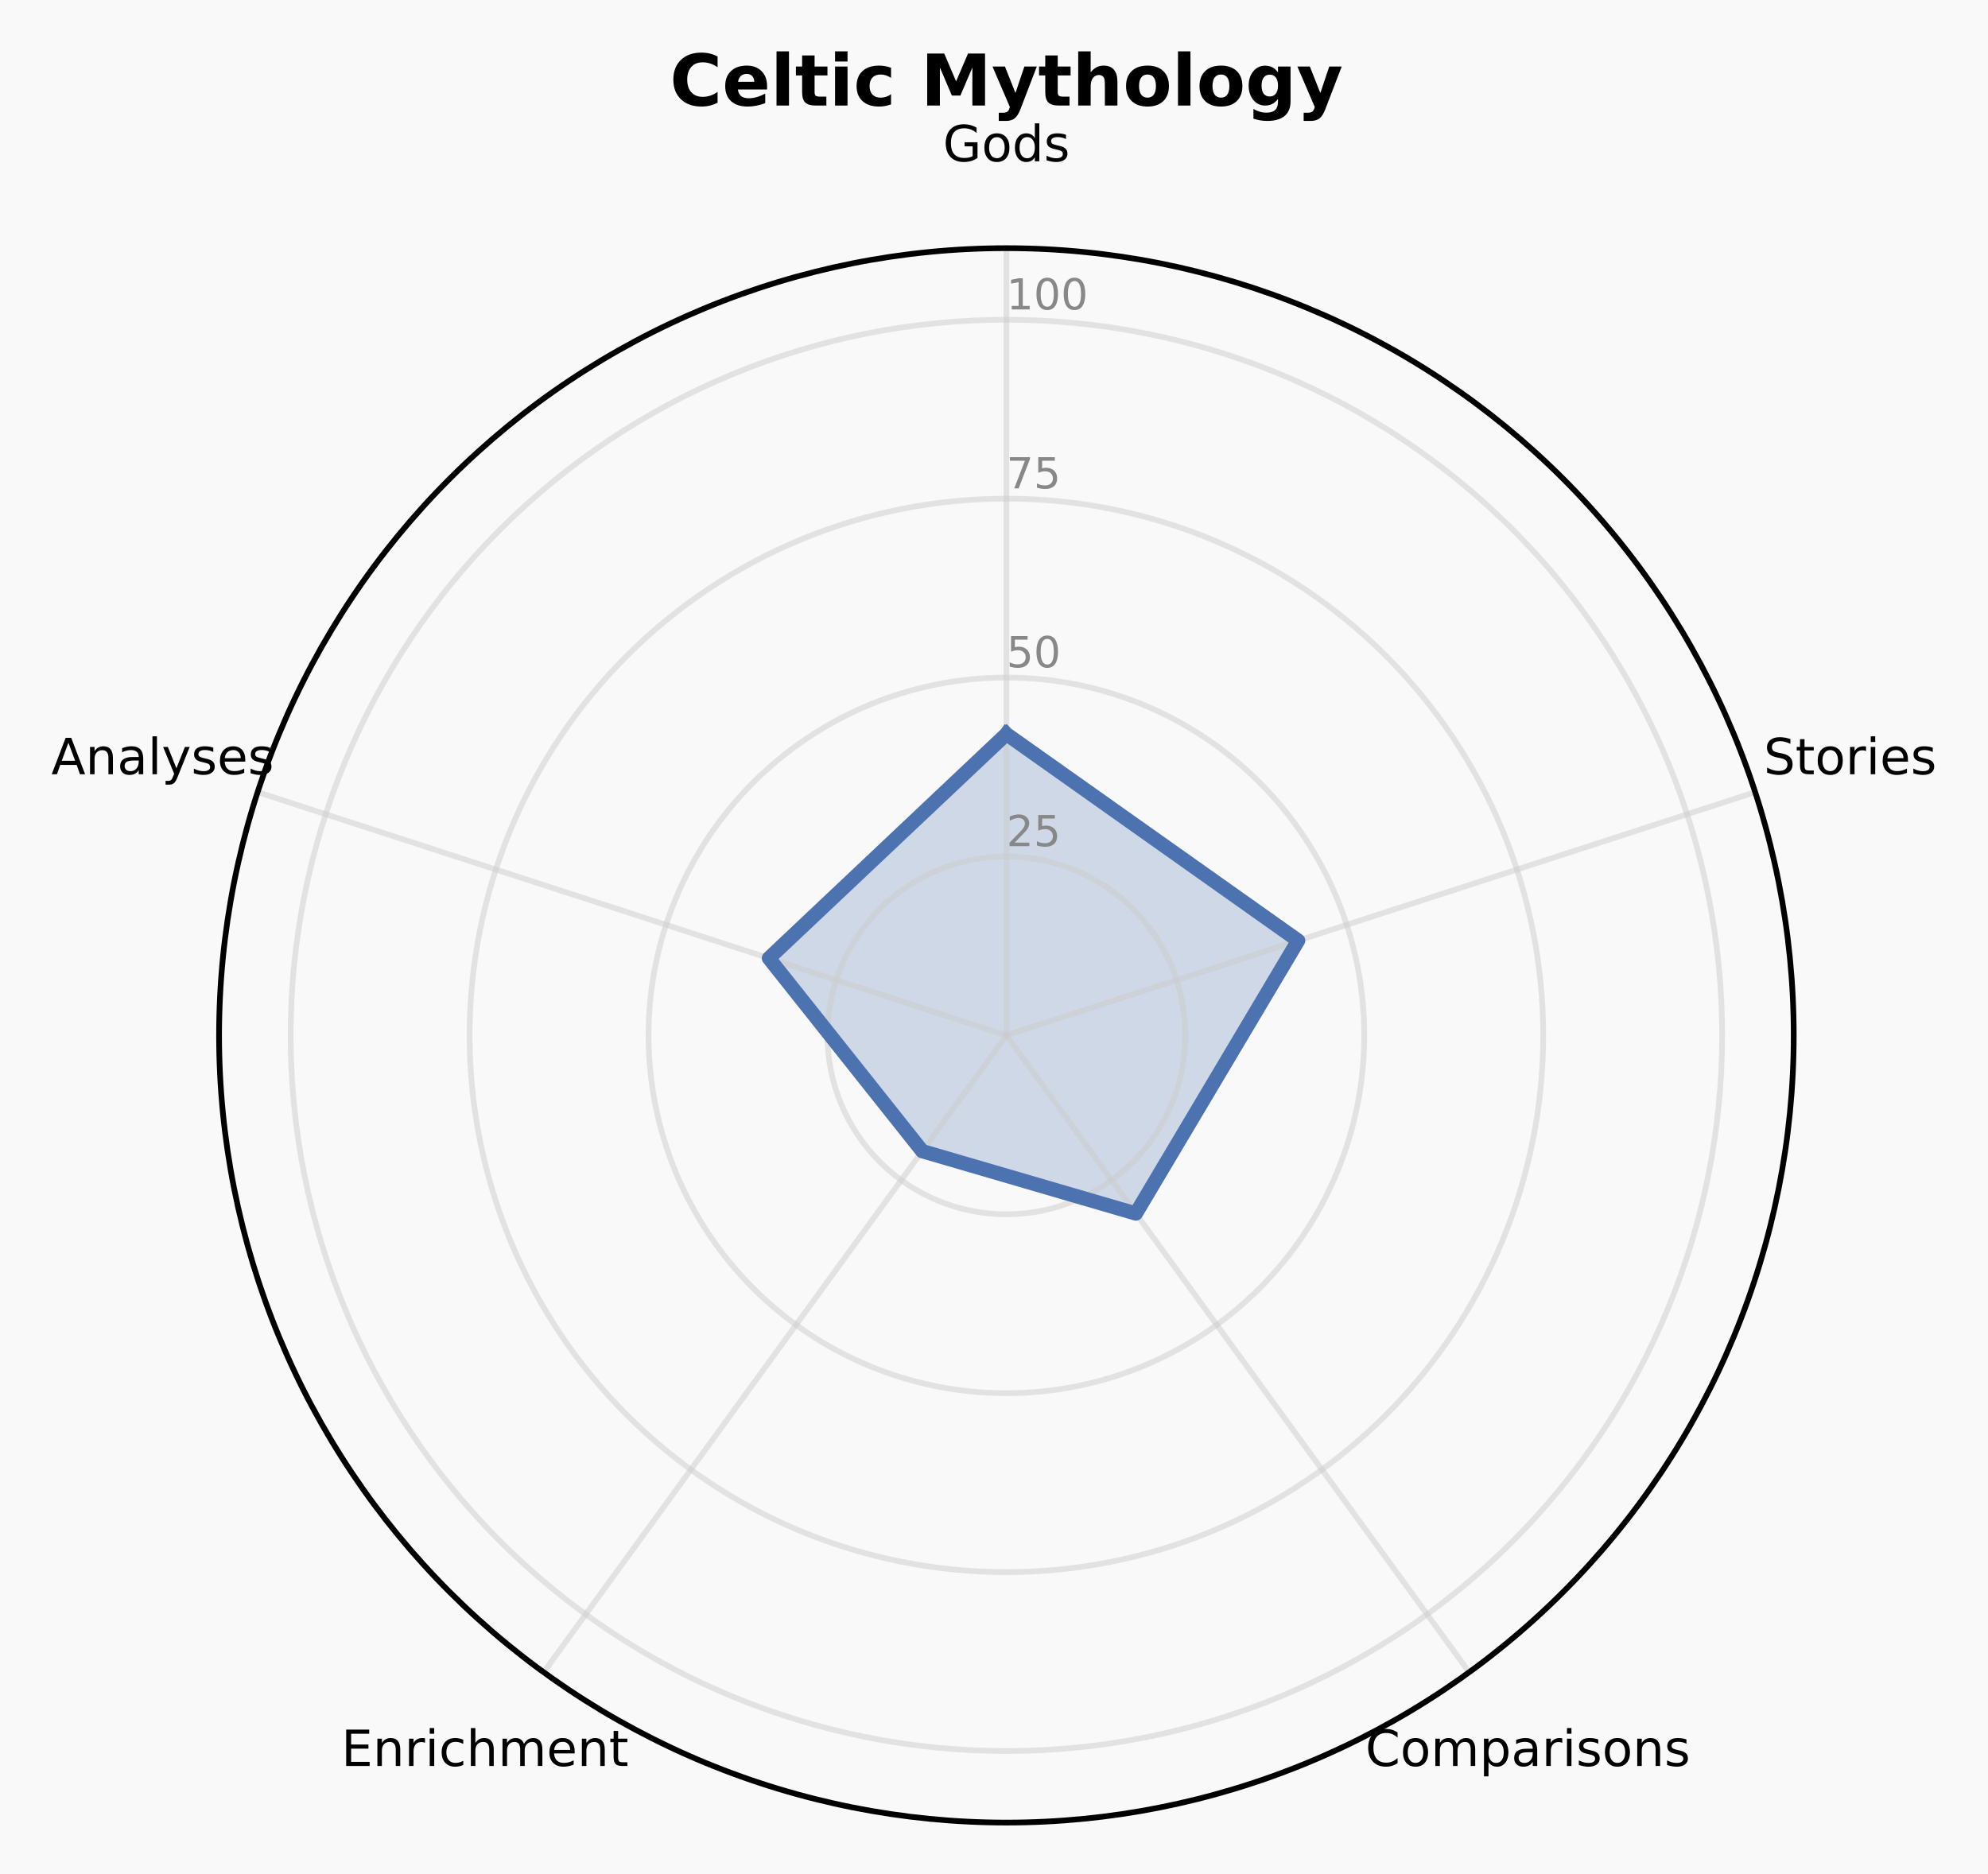
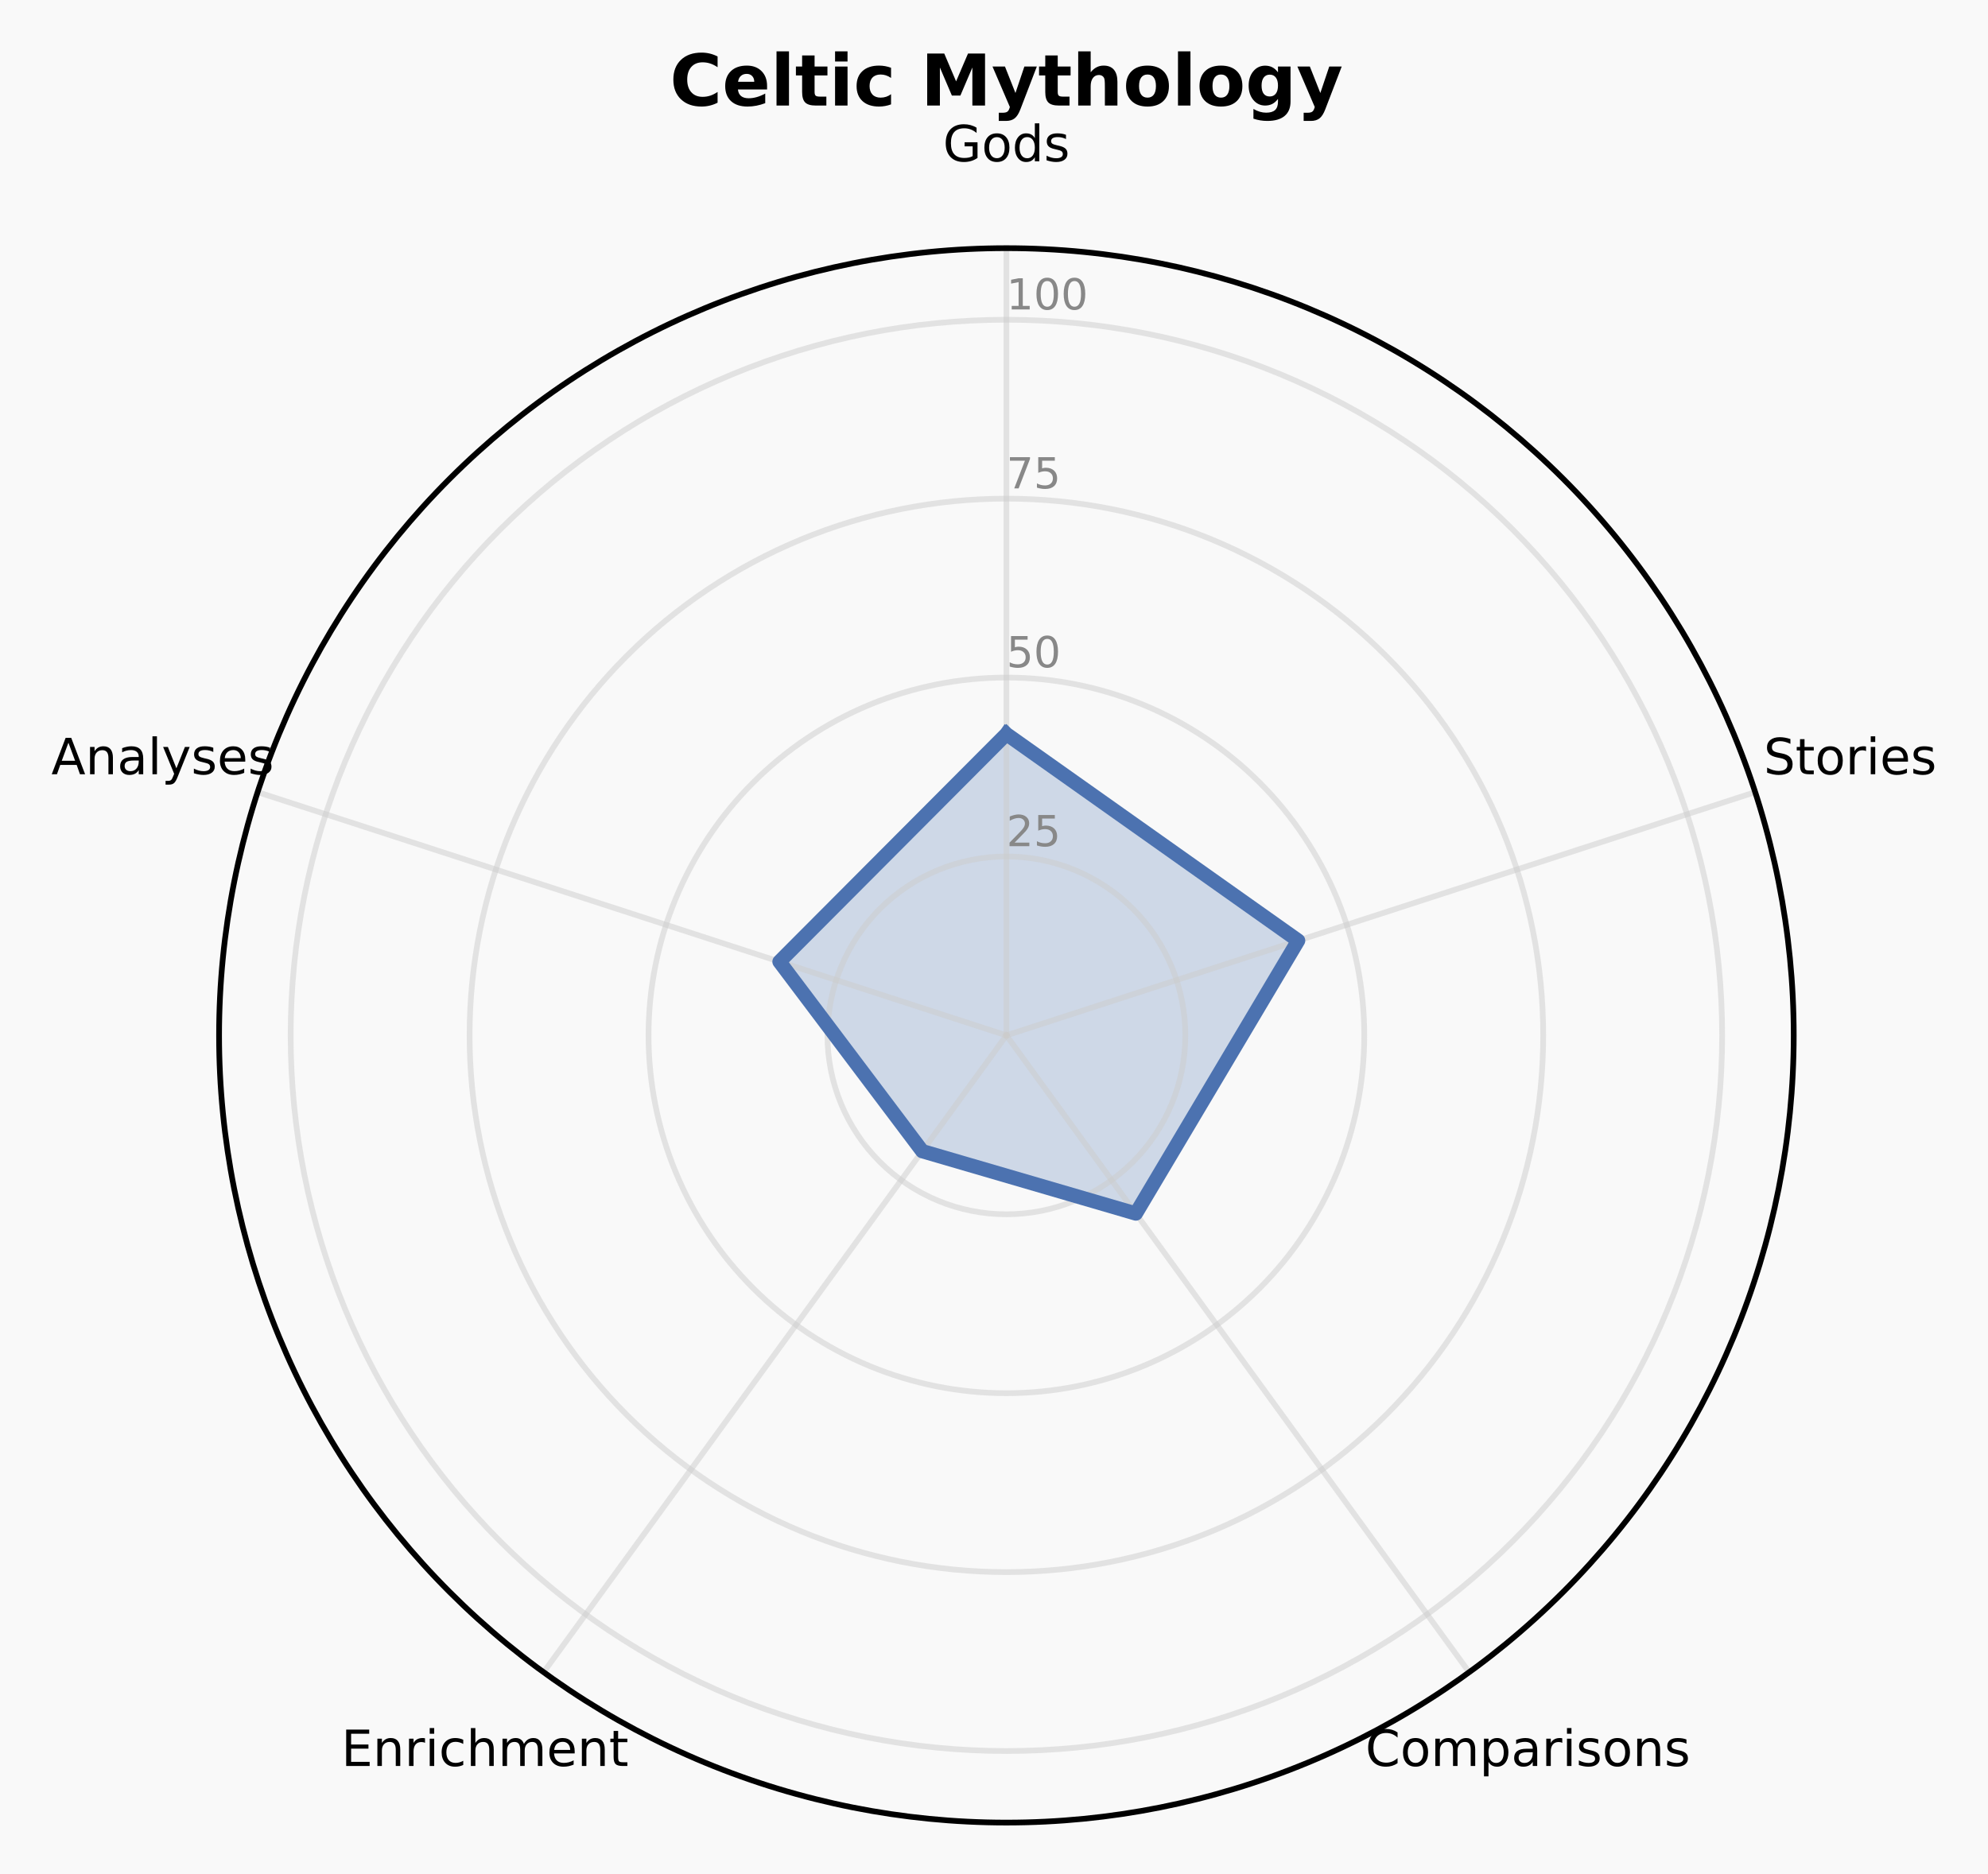
<svg xmlns="http://www.w3.org/2000/svg" xmlns:xlink="http://www.w3.org/1999/xlink" width="278.709pt" height="262.758pt" viewBox="0 0 278.709 262.758" version="1.1">
  <defs>
    <style type="text/css">*{stroke-linejoin: round; stroke-linecap: butt}</style>
  </defs>
  <g id="figure_1">
    <g id="patch_1">
      <path d="M 0 262.758  L 278.709 262.758  L 278.709 0  L 0 0  z " style="fill: #f9f9f9" />
    </g>
    <g id="axes_1">
      <g id="patch_2">
        <path d="M 251.473 145.178  C 251.473 130.683 248.618 116.329 243.071 102.938  C 237.524 89.546 229.393 77.377 219.143 67.128  C 208.894 56.878 196.725 48.748 183.334 43.201  C 169.942 37.654 155.588 34.798 141.093 34.798  C 126.598 34.798 112.244 37.654 98.853 43.201  C 85.461 48.748 73.293 56.878 63.043 67.128  C 52.794 77.377 44.663 89.546 39.116 102.938  C 33.569 116.329 30.714 130.683 30.714 145.178  C 30.714 159.673 33.569 174.027 39.116 187.418  C 44.663 200.81 52.794 212.979 63.043 223.228  C 73.293 233.478 85.461 241.609 98.853 247.155  C 112.244 252.702 126.598 255.558 141.093 255.558  C 155.588 255.558 169.942 252.702 183.334 247.155  C 196.725 241.609 208.894 233.478 219.143 223.228  C 229.393 212.979 237.524 200.81 243.071 187.418  C 248.618 174.027 251.473 159.673 251.473 145.178  M 141.093 145.178  C 141.093 145.178 141.093 145.178 141.093 145.178  C 141.093 145.178 141.093 145.178 141.093 145.178  C 141.093 145.178 141.093 145.178 141.093 145.178  C 141.093 145.178 141.093 145.178 141.093 145.178  C 141.093 145.178 141.093 145.178 141.093 145.178  C 141.093 145.178 141.093 145.178 141.093 145.178  C 141.093 145.178 141.093 145.178 141.093 145.178  C 141.093 145.178 141.093 145.178 141.093 145.178  C 141.093 145.178 141.093 145.178 141.093 145.178  C 141.093 145.178 141.093 145.178 141.093 145.178  C 141.093 145.178 141.093 145.178 141.093 145.178  C 141.093 145.178 141.093 145.178 141.093 145.178  C 141.093 145.178 141.093 145.178 141.093 145.178  C 141.093 145.178 141.093 145.178 141.093 145.178  C 141.093 145.178 141.093 145.178 141.093 145.178  C 141.093 145.178 141.093 145.178 141.093 145.178  z " style="fill: #f9f9f9" />
      </g>
      <g id="patch_3">
-         <path d="M 141.093 102.927  L 181.993 131.889  L 159.241 170.157  L 129.297 161.414  L 107.802 134.361  z " clip-path="url(#pba1ca760f0)" style="fill: #4c72b0; opacity: 0.25; stroke: #4c72b0; stroke-linejoin: miter" />
+         <path d="M 141.093 102.927  L 181.993 131.889  L 159.241 170.157  L 129.297 161.414  L 109.282 134.842  z " clip-path="url(#p4d420fbb8b)" style="fill: #4c72b0; opacity: 0.25; stroke: #4c72b0; stroke-linejoin: miter" />
      </g>
      <g id="matplotlib.axis_1">
        <g id="xtick_1">
          <g id="line2d_1">
-             <path d="M 141.093 145.178  L 141.093 34.798  " clip-path="url(#pba1ca760f0)" style="fill: none; stroke: #cccccc; stroke-opacity: 0.5; stroke-width: 0.8; stroke-linecap: square" />
+             <path d="M 141.093 145.178  L 141.093 34.798  " clip-path="url(#p4d420fbb8b)" style="fill: none; stroke: #cccccc; stroke-opacity: 0.5; stroke-width: 0.8; stroke-linecap: square" />
          </g>
          <g id="text_1">
            <g transform="translate(132.1945 22.61707) scale(0.07 -0.07)">
              <defs>
                <path id="DejaVuSans-2a" d="M 3809 666  L 3809 1919  L 2778 1919  L 2778 2438  L 4434 2438  L 4434 434  Q 4069 175 3628 42  Q 3188 -91 2688 -91  Q 1594 -91 976 548  Q 359 1188 359 2328  Q 359 3472 976 4111  Q 1594 4750 2688 4750  Q 3144 4750 3555 4637  Q 3966 4525 4313 4306  L 4313 3634  Q 3963 3931 3569 4081  Q 3175 4231 2741 4231  Q 1884 4231 1454 3753  Q 1025 3275 1025 2328  Q 1025 1384 1454 906  Q 1884 428 2741 428  Q 3075 428 3337 486  Q 3600 544 3809 666  z " transform="scale(0.015625)" />
                <path id="DejaVuSans-52" d="M 1959 3097  Q 1497 3097 1228 2736  Q 959 2375 959 1747  Q 959 1119 1226 758  Q 1494 397 1959 397  Q 2419 397 2687 759  Q 2956 1122 2956 1747  Q 2956 2369 2687 2733  Q 2419 3097 1959 3097  z M 1959 3584  Q 2709 3584 3137 3096  Q 3566 2609 3566 1747  Q 3566 888 3137 398  Q 2709 -91 1959 -91  Q 1206 -91 779 398  Q 353 888 353 1747  Q 353 2609 779 3096  Q 1206 3584 1959 3584  z " transform="scale(0.015625)" />
                <path id="DejaVuSans-47" d="M 2906 2969  L 2906 4863  L 3481 4863  L 3481 0  L 2906 0  L 2906 525  Q 2725 213 2448 61  Q 2172 -91 1784 -91  Q 1150 -91 751 415  Q 353 922 353 1747  Q 353 2572 751 3078  Q 1150 3584 1784 3584  Q 2172 3584 2448 3432  Q 2725 3281 2906 2969  z M 947 1747  Q 947 1113 1208 752  Q 1469 391 1925 391  Q 2381 391 2643 752  Q 2906 1113 2906 1747  Q 2906 2381 2643 2742  Q 2381 3103 1925 3103  Q 1469 3103 1208 2742  Q 947 2381 947 1747  z " transform="scale(0.015625)" />
                <path id="DejaVuSans-56" d="M 2834 3397  L 2834 2853  Q 2591 2978 2328 3040  Q 2066 3103 1784 3103  Q 1356 3103 1142 2972  Q 928 2841 928 2578  Q 928 2378 1081 2264  Q 1234 2150 1697 2047  L 1894 2003  Q 2506 1872 2764 1633  Q 3022 1394 3022 966  Q 3022 478 2636 193  Q 2250 -91 1575 -91  Q 1294 -91 989 -36  Q 684 19 347 128  L 347 722  Q 666 556 975 473  Q 1284 391 1588 391  Q 1994 391 2212 530  Q 2431 669 2431 922  Q 2431 1156 2273 1281  Q 2116 1406 1581 1522  L 1381 1569  Q 847 1681 609 1914  Q 372 2147 372 2553  Q 372 3047 722 3315  Q 1072 3584 1716 3584  Q 2034 3584 2315 3537  Q 2597 3491 2834 3397  z " transform="scale(0.015625)" />
              </defs>
              <use xlink:href="#DejaVuSans-2a" />
              <use xlink:href="#DejaVuSans-52" transform="translate(77.48438 0)" />
              <use xlink:href="#DejaVuSans-47" transform="translate(138.6719 0)" />
              <use xlink:href="#DejaVuSans-56" transform="translate(202.1562 0)" />
            </g>
          </g>
        </g>
        <g id="xtick_2">
          <g id="line2d_2">
-             <path d="M 141.093 145.178  L 246.07 111.069  " clip-path="url(#pba1ca760f0)" style="fill: none; stroke: #cccccc; stroke-opacity: 0.5; stroke-width: 0.8; stroke-linecap: square" />
+             <path d="M 141.093 145.178  L 246.07 111.069  " clip-path="url(#p4d420fbb8b)" style="fill: none; stroke: #cccccc; stroke-opacity: 0.5; stroke-width: 0.8; stroke-linecap: square" />
          </g>
          <g id="text_2">
            <g transform="translate(247.2616 108.5613) scale(0.07 -0.07)">
              <defs>
                <path id="DejaVuSans-36" d="M 3425 4513  L 3425 3897  Q 3066 4069 2747 4153  Q 2428 4238 2131 4238  Q 1616 4238 1336 4038  Q 1056 3838 1056 3469  Q 1056 3159 1242 3001  Q 1428 2844 1947 2747  L 2328 2669  Q 3034 2534 3370 2195  Q 3706 1856 3706 1288  Q 3706 609 3251 259  Q 2797 -91 1919 -91  Q 1588 -91 1214 -16  Q 841 59 441 206  L 441 856  Q 825 641 1194 531  Q 1563 422 1919 422  Q 2459 422 2753 634  Q 3047 847 3047 1241  Q 3047 1584 2836 1778  Q 2625 1972 2144 2069  L 1759 2144  Q 1053 2284 737 2584  Q 422 2884 422 3419  Q 422 4038 858 4394  Q 1294 4750 2059 4750  Q 2388 4750 2728 4690  Q 3069 4631 3425 4513  z " transform="scale(0.015625)" />
                <path id="DejaVuSans-57" d="M 1172 4494  L 1172 3500  L 2356 3500  L 2356 3053  L 1172 3053  L 1172 1153  Q 1172 725 1289 603  Q 1406 481 1766 481  L 2356 481  L 2356 0  L 1766 0  Q 1100 0 847 248  Q 594 497 594 1153  L 594 3053  L 172 3053  L 172 3500  L 594 3500  L 594 4494  L 1172 4494  z " transform="scale(0.015625)" />
                <path id="DejaVuSans-55" d="M 2631 2963  Q 2534 3019 2420 3045  Q 2306 3072 2169 3072  Q 1681 3072 1420 2755  Q 1159 2438 1159 1844  L 1159 0  L 581 0  L 581 3500  L 1159 3500  L 1159 2956  Q 1341 3275 1631 3429  Q 1922 3584 2338 3584  Q 2397 3584 2469 3576  Q 2541 3569 2628 3553  L 2631 2963  z " transform="scale(0.015625)" />
                <path id="DejaVuSans-4c" d="M 603 3500  L 1178 3500  L 1178 0  L 603 0  L 603 3500  z M 603 4863  L 1178 4863  L 1178 4134  L 603 4134  L 603 4863  z " transform="scale(0.015625)" />
                <path id="DejaVuSans-48" d="M 3597 1894  L 3597 1613  L 953 1613  Q 991 1019 1311 708  Q 1631 397 2203 397  Q 2534 397 2845 478  Q 3156 559 3463 722  L 3463 178  Q 3153 47 2828 -22  Q 2503 -91 2169 -91  Q 1331 -91 842 396  Q 353 884 353 1716  Q 353 2575 817 3079  Q 1281 3584 2069 3584  Q 2775 3584 3186 3129  Q 3597 2675 3597 1894  z M 3022 2063  Q 3016 2534 2758 2815  Q 2500 3097 2075 3097  Q 1594 3097 1305 2825  Q 1016 2553 972 2059  L 3022 2063  z " transform="scale(0.015625)" />
              </defs>
              <use xlink:href="#DejaVuSans-36" />
              <use xlink:href="#DejaVuSans-57" transform="translate(63.48438 0)" />
              <use xlink:href="#DejaVuSans-52" transform="translate(102.6875 0)" />
              <use xlink:href="#DejaVuSans-55" transform="translate(163.875 0)" />
              <use xlink:href="#DejaVuSans-4c" transform="translate(204.9844 0)" />
              <use xlink:href="#DejaVuSans-48" transform="translate(232.7656 0)" />
              <use xlink:href="#DejaVuSans-56" transform="translate(294.2969 0)" />
            </g>
          </g>
        </g>
        <g id="xtick_3">
          <g id="line2d_3">
-             <path d="M 141.093 145.178  L 205.973 234.477  " clip-path="url(#pba1ca760f0)" style="fill: none; stroke: #cccccc; stroke-opacity: 0.5; stroke-width: 0.8; stroke-linecap: square" />
+             <path d="M 141.093 145.178  L 205.973 234.477  " clip-path="url(#p4d420fbb8b)" style="fill: none; stroke: #cccccc; stroke-opacity: 0.5; stroke-width: 0.8; stroke-linecap: square" />
          </g>
          <g id="text_3">
            <g transform="translate(191.4228 247.6219) scale(0.07 -0.07)">
              <defs>
                <path id="DejaVuSans-26" d="M 4122 4306  L 4122 3641  Q 3803 3938 3442 4084  Q 3081 4231 2675 4231  Q 1875 4231 1450 3742  Q 1025 3253 1025 2328  Q 1025 1406 1450 917  Q 1875 428 2675 428  Q 3081 428 3442 575  Q 3803 722 4122 1019  L 4122 359  Q 3791 134 3420 21  Q 3050 -91 2638 -91  Q 1578 -91 968 557  Q 359 1206 359 2328  Q 359 3453 968 4101  Q 1578 4750 2638 4750  Q 3056 4750 3426 4639  Q 3797 4528 4122 4306  z " transform="scale(0.015625)" />
                <path id="DejaVuSans-50" d="M 3328 2828  Q 3544 3216 3844 3400  Q 4144 3584 4550 3584  Q 5097 3584 5394 3201  Q 5691 2819 5691 2113  L 5691 0  L 5113 0  L 5113 2094  Q 5113 2597 4934 2840  Q 4756 3084 4391 3084  Q 3944 3084 3684 2787  Q 3425 2491 3425 1978  L 3425 0  L 2847 0  L 2847 2094  Q 2847 2600 2669 2842  Q 2491 3084 2119 3084  Q 1678 3084 1418 2786  Q 1159 2488 1159 1978  L 1159 0  L 581 0  L 581 3500  L 1159 3500  L 1159 2956  Q 1356 3278 1631 3431  Q 1906 3584 2284 3584  Q 2666 3584 2933 3390  Q 3200 3197 3328 2828  z " transform="scale(0.015625)" />
                <path id="DejaVuSans-53" d="M 1159 525  L 1159 -1331  L 581 -1331  L 581 3500  L 1159 3500  L 1159 2969  Q 1341 3281 1617 3432  Q 1894 3584 2278 3584  Q 2916 3584 3314 3078  Q 3713 2572 3713 1747  Q 3713 922 3314 415  Q 2916 -91 2278 -91  Q 1894 -91 1617 61  Q 1341 213 1159 525  z M 3116 1747  Q 3116 2381 2855 2742  Q 2594 3103 2138 3103  Q 1681 3103 1420 2742  Q 1159 2381 1159 1747  Q 1159 1113 1420 752  Q 1681 391 2138 391  Q 2594 391 2855 752  Q 3116 1113 3116 1747  z " transform="scale(0.015625)" />
                <path id="DejaVuSans-44" d="M 2194 1759  Q 1497 1759 1228 1600  Q 959 1441 959 1056  Q 959 750 1161 570  Q 1363 391 1709 391  Q 2188 391 2477 730  Q 2766 1069 2766 1631  L 2766 1759  L 2194 1759  z M 3341 1997  L 3341 0  L 2766 0  L 2766 531  Q 2569 213 2275 61  Q 1981 -91 1556 -91  Q 1019 -91 701 211  Q 384 513 384 1019  Q 384 1609 779 1909  Q 1175 2209 1959 2209  L 2766 2209  L 2766 2266  Q 2766 2663 2505 2880  Q 2244 3097 1772 3097  Q 1472 3097 1187 3025  Q 903 2953 641 2809  L 641 3341  Q 956 3463 1253 3523  Q 1550 3584 1831 3584  Q 2591 3584 2966 3190  Q 3341 2797 3341 1997  z " transform="scale(0.015625)" />
                <path id="DejaVuSans-51" d="M 3513 2113  L 3513 0  L 2938 0  L 2938 2094  Q 2938 2591 2744 2837  Q 2550 3084 2163 3084  Q 1697 3084 1428 2787  Q 1159 2491 1159 1978  L 1159 0  L 581 0  L 581 3500  L 1159 3500  L 1159 2956  Q 1366 3272 1645 3428  Q 1925 3584 2291 3584  Q 2894 3584 3203 3211  Q 3513 2838 3513 2113  z " transform="scale(0.015625)" />
              </defs>
              <use xlink:href="#DejaVuSans-26" />
              <use xlink:href="#DejaVuSans-52" transform="translate(69.82812 0)" />
              <use xlink:href="#DejaVuSans-50" transform="translate(131.0156 0)" />
              <use xlink:href="#DejaVuSans-53" transform="translate(228.4219 0)" />
              <use xlink:href="#DejaVuSans-44" transform="translate(291.9062 0)" />
              <use xlink:href="#DejaVuSans-55" transform="translate(353.1875 0)" />
              <use xlink:href="#DejaVuSans-4c" transform="translate(394.2969 0)" />
              <use xlink:href="#DejaVuSans-56" transform="translate(422.0781 0)" />
              <use xlink:href="#DejaVuSans-52" transform="translate(474.1719 0)" />
              <use xlink:href="#DejaVuSans-51" transform="translate(535.3594 0)" />
              <use xlink:href="#DejaVuSans-56" transform="translate(598.7344 0)" />
            </g>
          </g>
        </g>
        <g id="xtick_4">
          <g id="line2d_4">
-             <path d="M 141.093 145.178  L 76.214 234.477  " clip-path="url(#pba1ca760f0)" style="fill: none; stroke: #cccccc; stroke-opacity: 0.5; stroke-width: 0.8; stroke-linecap: square" />
+             <path d="M 141.093 145.178  L 76.214 234.477  " clip-path="url(#p4d420fbb8b)" style="fill: none; stroke: #cccccc; stroke-opacity: 0.5; stroke-width: 0.8; stroke-linecap: square" />
          </g>
          <g id="text_4">
            <g transform="translate(47.8483 247.6219) scale(0.07 -0.07)">
              <defs>
                <path id="DejaVuSans-28" d="M 628 4666  L 3578 4666  L 3578 4134  L 1259 4134  L 1259 2753  L 3481 2753  L 3481 2222  L 1259 2222  L 1259 531  L 3634 531  L 3634 0  L 628 0  L 628 4666  z " transform="scale(0.015625)" />
                <path id="DejaVuSans-46" d="M 3122 3366  L 3122 2828  Q 2878 2963 2633 3030  Q 2388 3097 2138 3097  Q 1578 3097 1268 2742  Q 959 2388 959 1747  Q 959 1106 1268 751  Q 1578 397 2138 397  Q 2388 397 2633 464  Q 2878 531 3122 666  L 3122 134  Q 2881 22 2623 -34  Q 2366 -91 2075 -91  Q 1284 -91 818 406  Q 353 903 353 1747  Q 353 2603 823 3093  Q 1294 3584 2113 3584  Q 2378 3584 2631 3529  Q 2884 3475 3122 3366  z " transform="scale(0.015625)" />
                <path id="DejaVuSans-4b" d="M 3513 2113  L 3513 0  L 2938 0  L 2938 2094  Q 2938 2591 2744 2837  Q 2550 3084 2163 3084  Q 1697 3084 1428 2787  Q 1159 2491 1159 1978  L 1159 0  L 581 0  L 581 4863  L 1159 4863  L 1159 2956  Q 1366 3272 1645 3428  Q 1925 3584 2291 3584  Q 2894 3584 3203 3211  Q 3513 2838 3513 2113  z " transform="scale(0.015625)" />
              </defs>
              <use xlink:href="#DejaVuSans-28" />
              <use xlink:href="#DejaVuSans-51" transform="translate(63.1875 0)" />
              <use xlink:href="#DejaVuSans-55" transform="translate(126.5625 0)" />
              <use xlink:href="#DejaVuSans-4c" transform="translate(167.6719 0)" />
              <use xlink:href="#DejaVuSans-46" transform="translate(195.4531 0)" />
              <use xlink:href="#DejaVuSans-4b" transform="translate(250.4375 0)" />
              <use xlink:href="#DejaVuSans-50" transform="translate(313.8125 0)" />
              <use xlink:href="#DejaVuSans-48" transform="translate(411.2188 0)" />
              <use xlink:href="#DejaVuSans-51" transform="translate(472.75 0)" />
              <use xlink:href="#DejaVuSans-57" transform="translate(536.125 0)" />
            </g>
          </g>
        </g>
        <g id="xtick_5">
          <g id="line2d_5">
-             <path d="M 141.093 145.178  L 36.116 111.069  " clip-path="url(#pba1ca760f0)" style="fill: none; stroke: #cccccc; stroke-opacity: 0.5; stroke-width: 0.8; stroke-linecap: square" />
+             <path d="M 141.093 145.178  L 36.116 111.069  " clip-path="url(#p4d420fbb8b)" style="fill: none; stroke: #cccccc; stroke-opacity: 0.5; stroke-width: 0.8; stroke-linecap: square" />
          </g>
          <g id="text_5">
            <g transform="translate(7.2 108.5613) scale(0.07 -0.07)">
              <defs>
                <path id="DejaVuSans-24" d="M 2188 4044  L 1331 1722  L 3047 1722  L 2188 4044  z M 1831 4666  L 2547 4666  L 4325 0  L 3669 0  L 3244 1197  L 1141 1197  L 716 0  L 50 0  L 1831 4666  z " transform="scale(0.015625)" />
                <path id="DejaVuSans-4f" d="M 603 4863  L 1178 4863  L 1178 0  L 603 0  L 603 4863  z " transform="scale(0.015625)" />
                <path id="DejaVuSans-5c" d="M 2059 -325  Q 1816 -950 1584 -1140  Q 1353 -1331 966 -1331  L 506 -1331  L 506 -850  L 844 -850  Q 1081 -850 1212 -737  Q 1344 -625 1503 -206  L 1606 56  L 191 3500  L 800 3500  L 1894 763  L 2988 3500  L 3597 3500  L 2059 -325  z " transform="scale(0.015625)" />
              </defs>
              <use xlink:href="#DejaVuSans-24" />
              <use xlink:href="#DejaVuSans-51" transform="translate(68.40625 0)" />
              <use xlink:href="#DejaVuSans-44" transform="translate(131.7812 0)" />
              <use xlink:href="#DejaVuSans-4f" transform="translate(193.0625 0)" />
              <use xlink:href="#DejaVuSans-5c" transform="translate(220.8438 0)" />
              <use xlink:href="#DejaVuSans-56" transform="translate(280.0312 0)" />
              <use xlink:href="#DejaVuSans-48" transform="translate(332.125 0)" />
              <use xlink:href="#DejaVuSans-56" transform="translate(393.6562 0)" />
            </g>
          </g>
        </g>
      </g>
      <g id="matplotlib.axis_2">
        <g id="ytick_1">
          <g id="line2d_6">
-             <path d="M 141.093 120.092  C 144.388 120.092 147.65 120.741 150.693 122.001  C 153.737 123.262 156.503 125.11 158.832 127.439  C 161.161 129.769 163.009 132.534 164.27 135.578  C 165.531 138.621 166.18 141.884 166.18 145.178  C 166.18 148.472 165.531 151.735 164.27 154.778  C 163.009 157.822 161.161 160.587 158.832 162.917  C 156.503 165.246 153.737 167.094 150.693 168.355  C 147.65 169.615 144.388 170.264 141.093 170.264  C 137.799 170.264 134.537 169.615 131.493 168.355  C 128.45 167.094 125.684 165.246 123.355 162.917  C 121.025 160.587 119.177 157.822 117.917 154.778  C 116.656 151.735 116.007 148.472 116.007 145.178  C 116.007 141.884 116.656 138.621 117.917 135.578  C 119.177 132.534 121.025 129.769 123.355 127.439  C 125.684 125.11 128.45 123.262 131.493 122.001  C 134.537 120.741 137.799 120.092 141.093 120.092  " clip-path="url(#pba1ca760f0)" style="fill: none; stroke: #cccccc; stroke-opacity: 0.5; stroke-width: 0.8; stroke-linecap: square" />
+             <path d="M 141.093 120.092  C 144.388 120.092 147.65 120.741 150.693 122.001  C 153.737 123.262 156.503 125.11 158.832 127.439  C 161.161 129.769 163.009 132.534 164.27 135.578  C 165.531 138.621 166.18 141.884 166.18 145.178  C 166.18 148.472 165.531 151.735 164.27 154.778  C 163.009 157.822 161.161 160.587 158.832 162.917  C 156.503 165.246 153.737 167.094 150.693 168.355  C 147.65 169.615 144.388 170.264 141.093 170.264  C 137.799 170.264 134.537 169.615 131.493 168.355  C 128.45 167.094 125.684 165.246 123.355 162.917  C 121.025 160.587 119.177 157.822 117.917 154.778  C 116.656 151.735 116.007 148.472 116.007 145.178  C 116.007 141.884 116.656 138.621 117.917 135.578  C 119.177 132.534 121.025 129.769 123.355 127.439  C 125.684 125.11 128.45 123.262 131.493 122.001  C 134.537 120.741 137.799 120.092 141.093 120.092  " clip-path="url(#p4d420fbb8b)" style="fill: none; stroke: #cccccc; stroke-opacity: 0.5; stroke-width: 0.8; stroke-linecap: square" />
          </g>
          <g id="text_6">
            <g style="fill: #888888" transform="translate(141.0933 118.6504) scale(0.06 -0.06)">
              <defs>
                <path id="DejaVuSans-15" d="M 1228 531  L 3431 531  L 3431 0  L 469 0  L 469 531  Q 828 903 1448 1529  Q 2069 2156 2228 2338  Q 2531 2678 2651 2914  Q 2772 3150 2772 3378  Q 2772 3750 2511 3984  Q 2250 4219 1831 4219  Q 1534 4219 1204 4116  Q 875 4013 500 3803  L 500 4441  Q 881 4594 1212 4672  Q 1544 4750 1819 4750  Q 2544 4750 2975 4387  Q 3406 4025 3406 3419  Q 3406 3131 3298 2873  Q 3191 2616 2906 2266  Q 2828 2175 2409 1742  Q 1991 1309 1228 531  z " transform="scale(0.015625)" />
                <path id="DejaVuSans-18" d="M 691 4666  L 3169 4666  L 3169 4134  L 1269 4134  L 1269 2991  Q 1406 3038 1543 3061  Q 1681 3084 1819 3084  Q 2600 3084 3056 2656  Q 3513 2228 3513 1497  Q 3513 744 3044 326  Q 2575 -91 1722 -91  Q 1428 -91 1123 -41  Q 819 9 494 109  L 494 744  Q 775 591 1075 516  Q 1375 441 1709 441  Q 2250 441 2565 725  Q 2881 1009 2881 1497  Q 2881 1984 2565 2268  Q 2250 2553 1709 2553  Q 1456 2553 1204 2497  Q 953 2441 691 2322  L 691 4666  z " transform="scale(0.015625)" />
              </defs>
              <use xlink:href="#DejaVuSans-15" />
              <use xlink:href="#DejaVuSans-18" transform="translate(63.625 0)" />
            </g>
          </g>
        </g>
        <g id="ytick_2">
          <g id="line2d_7">
-             <path d="M 141.093 95.005  C 147.682 95.005 154.206 96.303 160.293 98.825  C 166.381 101.346 171.912 105.042 176.571 109.701  C 181.229 114.36 184.925 119.891 187.447 125.978  C 189.968 132.065 191.266 138.589 191.266 145.178  C 191.266 151.767 189.968 158.291 187.447 164.378  C 184.925 170.465 181.229 175.997 176.571 180.655  C 171.912 185.314 166.381 189.01 160.293 191.531  C 154.206 194.053 147.682 195.351 141.093 195.351  C 134.505 195.351 127.98 194.053 121.893 191.531  C 115.806 189.01 110.275 185.314 105.616 180.655  C 100.957 175.997 97.261 170.465 94.74 164.378  C 92.219 158.291 90.921 151.767 90.921 145.178  C 90.921 138.589 92.219 132.065 94.74 125.978  C 97.261 119.891 100.957 114.36 105.616 109.701  C 110.275 105.042 115.806 101.346 121.893 98.825  C 127.98 96.303 134.505 95.005 141.093 95.005  " clip-path="url(#pba1ca760f0)" style="fill: none; stroke: #cccccc; stroke-opacity: 0.5; stroke-width: 0.8; stroke-linecap: square" />
+             <path d="M 141.093 95.005  C 147.682 95.005 154.206 96.303 160.293 98.825  C 166.381 101.346 171.912 105.042 176.571 109.701  C 181.229 114.36 184.925 119.891 187.447 125.978  C 189.968 132.065 191.266 138.589 191.266 145.178  C 191.266 151.767 189.968 158.291 187.447 164.378  C 184.925 170.465 181.229 175.997 176.571 180.655  C 171.912 185.314 166.381 189.01 160.293 191.531  C 154.206 194.053 147.682 195.351 141.093 195.351  C 134.505 195.351 127.98 194.053 121.893 191.531  C 115.806 189.01 110.275 185.314 105.616 180.655  C 100.957 175.997 97.261 170.465 94.74 164.378  C 92.219 158.291 90.921 151.767 90.921 145.178  C 90.921 138.589 92.219 132.065 94.74 125.978  C 97.261 119.891 100.957 114.36 105.616 109.701  C 110.275 105.042 115.806 101.346 121.893 98.825  C 127.98 96.303 134.505 95.005 141.093 95.005  " clip-path="url(#p4d420fbb8b)" style="fill: none; stroke: #cccccc; stroke-opacity: 0.5; stroke-width: 0.8; stroke-linecap: square" />
          </g>
          <g id="text_7">
            <g style="fill: #888888" transform="translate(141.0933 93.56408) scale(0.06 -0.06)">
              <defs>
                <path id="DejaVuSans-13" d="M 2034 4250  Q 1547 4250 1301 3770  Q 1056 3291 1056 2328  Q 1056 1369 1301 889  Q 1547 409 2034 409  Q 2525 409 2770 889  Q 3016 1369 3016 2328  Q 3016 3291 2770 3770  Q 2525 4250 2034 4250  z M 2034 4750  Q 2819 4750 3233 4129  Q 3647 3509 3647 2328  Q 3647 1150 3233 529  Q 2819 -91 2034 -91  Q 1250 -91 836 529  Q 422 1150 422 2328  Q 422 3509 836 4129  Q 1250 4750 2034 4750  z " transform="scale(0.015625)" />
              </defs>
              <use xlink:href="#DejaVuSans-18" />
              <use xlink:href="#DejaVuSans-13" transform="translate(63.625 0)" />
            </g>
          </g>
        </g>
        <g id="ytick_3">
          <g id="line2d_8">
-             <path d="M 141.093 69.919  C 150.976 69.919 160.763 71.866 169.894 75.648  C 179.024 79.43 187.321 84.974 194.309 91.962  C 201.298 98.95 206.841 107.247 210.623 116.378  C 214.405 125.508 216.352 135.295 216.352 145.178  C 216.352 155.061 214.405 164.848 210.623 173.978  C 206.841 183.109 201.298 191.406 194.309 198.394  C 187.321 205.382 179.024 210.926 169.894 214.708  C 160.763 218.49 150.976 220.437 141.093 220.437  C 131.21 220.437 121.424 218.49 112.293 214.708  C 103.162 210.926 94.866 205.382 87.877 198.394  C 80.889 191.406 75.345 183.109 71.563 173.978  C 67.781 164.848 65.834 155.061 65.834 145.178  C 65.834 135.295 67.781 125.508 71.563 116.378  C 75.345 107.247 80.889 98.95 87.877 91.962  C 94.866 84.974 103.162 79.43 112.293 75.648  C 121.424 71.866 131.21 69.919 141.093 69.919  " clip-path="url(#pba1ca760f0)" style="fill: none; stroke: #cccccc; stroke-opacity: 0.5; stroke-width: 0.8; stroke-linecap: square" />
+             <path d="M 141.093 69.919  C 150.976 69.919 160.763 71.866 169.894 75.648  C 179.024 79.43 187.321 84.974 194.309 91.962  C 201.298 98.95 206.841 107.247 210.623 116.378  C 214.405 125.508 216.352 135.295 216.352 145.178  C 216.352 155.061 214.405 164.848 210.623 173.978  C 206.841 183.109 201.298 191.406 194.309 198.394  C 187.321 205.382 179.024 210.926 169.894 214.708  C 160.763 218.49 150.976 220.437 141.093 220.437  C 131.21 220.437 121.424 218.49 112.293 214.708  C 103.162 210.926 94.866 205.382 87.877 198.394  C 80.889 191.406 75.345 183.109 71.563 173.978  C 67.781 164.848 65.834 155.061 65.834 145.178  C 65.834 135.295 67.781 125.508 71.563 116.378  C 75.345 107.247 80.889 98.95 87.877 91.962  C 94.866 84.974 103.162 79.43 112.293 75.648  C 121.424 71.866 131.21 69.919 141.093 69.919  " clip-path="url(#p4d420fbb8b)" style="fill: none; stroke: #cccccc; stroke-opacity: 0.5; stroke-width: 0.8; stroke-linecap: square" />
          </g>
          <g id="text_8">
            <g style="fill: #888888" transform="translate(141.0933 68.47781) scale(0.06 -0.06)">
              <defs>
                <path id="DejaVuSans-1a" d="M 525 4666  L 3525 4666  L 3525 4397  L 1831 0  L 1172 0  L 2766 4134  L 525 4134  L 525 4666  z " transform="scale(0.015625)" />
              </defs>
              <use xlink:href="#DejaVuSans-1a" />
              <use xlink:href="#DejaVuSans-18" transform="translate(63.625 0)" />
            </g>
          </g>
        </g>
        <g id="ytick_4">
          <g id="line2d_9">
-             <path d="M 141.093 44.833  C 154.27 44.833 167.32 47.429 179.494 52.471  C 191.668 57.514 202.73 64.906 212.048 74.223  C 221.366 83.541 228.757 94.603 233.8 106.778  C 238.843 118.952 241.438 132.001 241.438 145.178  C 241.438 158.355 238.843 171.404 233.8 183.578  C 228.757 195.753 221.366 206.815 212.048 216.133  C 202.73 225.45 191.668 232.842 179.494 237.885  C 167.32 242.927 154.27 245.523 141.093 245.523  C 127.916 245.523 114.867 242.927 102.693 237.885  C 90.519 232.842 79.456 225.45 70.139 216.133  C 60.821 206.815 53.429 195.753 48.387 183.578  C 43.344 171.404 40.748 158.355 40.748 145.178  C 40.748 132.001 43.344 118.952 48.387 106.778  C 53.429 94.603 60.821 83.541 70.139 74.223  C 79.456 64.906 90.519 57.514 102.693 52.471  C 114.867 47.429 127.916 44.833 141.093 44.833  " clip-path="url(#pba1ca760f0)" style="fill: none; stroke: #cccccc; stroke-opacity: 0.5; stroke-width: 0.8; stroke-linecap: square" />
+             <path d="M 141.093 44.833  C 154.27 44.833 167.32 47.429 179.494 52.471  C 191.668 57.514 202.73 64.906 212.048 74.223  C 221.366 83.541 228.757 94.603 233.8 106.778  C 238.843 118.952 241.438 132.001 241.438 145.178  C 241.438 158.355 238.843 171.404 233.8 183.578  C 228.757 195.753 221.366 206.815 212.048 216.133  C 202.73 225.45 191.668 232.842 179.494 237.885  C 167.32 242.927 154.27 245.523 141.093 245.523  C 127.916 245.523 114.867 242.927 102.693 237.885  C 90.519 232.842 79.456 225.45 70.139 216.133  C 60.821 206.815 53.429 195.753 48.387 183.578  C 43.344 171.404 40.748 158.355 40.748 145.178  C 40.748 132.001 43.344 118.952 48.387 106.778  C 53.429 94.603 60.821 83.541 70.139 74.223  C 79.456 64.906 90.519 57.514 102.693 52.471  C 114.867 47.429 127.916 44.833 141.093 44.833  " clip-path="url(#p4d420fbb8b)" style="fill: none; stroke: #cccccc; stroke-opacity: 0.5; stroke-width: 0.8; stroke-linecap: square" />
          </g>
          <g id="text_9">
            <g style="fill: #888888" transform="translate(141.0933 43.39154) scale(0.06 -0.06)">
              <defs>
                <path id="DejaVuSans-14" d="M 794 531  L 1825 531  L 1825 4091  L 703 3866  L 703 4441  L 1819 4666  L 2450 4666  L 2450 531  L 3481 531  L 3481 0  L 794 0  L 794 531  z " transform="scale(0.015625)" />
              </defs>
              <use xlink:href="#DejaVuSans-14" />
              <use xlink:href="#DejaVuSans-13" transform="translate(63.625 0)" />
              <use xlink:href="#DejaVuSans-13" transform="translate(127.25 0)" />
            </g>
          </g>
        </g>
      </g>
      <g id="line2d_10">
-         <path d="M 141.093 102.927  L 181.993 131.889  L 159.241 170.157  L 129.297 161.414  L 107.802 134.361  L 141.093 102.927  " clip-path="url(#pba1ca760f0)" style="fill: none; stroke: #4c72b0; stroke-width: 2; stroke-linecap: square" />
+         <path d="M 141.093 102.927  L 181.993 131.889  L 159.241 170.157  L 129.297 161.414  L 109.282 134.842  L 141.093 102.927  " clip-path="url(#p4d420fbb8b)" style="fill: none; stroke: #4c72b0; stroke-width: 2; stroke-linecap: square" />
      </g>
      <g id="patch_4">
        <path d="M 141.093 34.798  C 126.598 34.798 112.244 37.654 98.853 43.201  C 85.461 48.748 73.293 56.878 63.043 67.128  C 52.794 77.377 44.663 89.546 39.116 102.938  C 33.569 116.329 30.714 130.683 30.714 145.178  C 30.714 159.673 33.569 174.027 39.116 187.418  C 44.663 200.81 52.794 212.979 63.043 223.228  C 73.293 233.478 85.461 241.609 98.853 247.155  C 112.244 252.702 126.598 255.558 141.093 255.558  C 155.588 255.558 169.942 252.702 183.334 247.155  C 196.725 241.609 208.894 233.478 219.143 223.228  C 229.393 212.979 237.524 200.81 243.071 187.418  C 248.618 174.027 251.473 159.673 251.473 145.178  C 251.473 130.683 248.618 116.329 243.071 102.938  C 237.524 89.546 229.393 77.377 219.143 67.128  C 208.894 56.878 196.725 48.748 183.334 43.201  C 169.942 37.654 155.588 34.798 141.093 34.798  " style="fill: none; stroke: #000000; stroke-width: 0.8; stroke-linejoin: miter; stroke-linecap: square" />
      </g>
      <g id="text_10">
        <g transform="translate(93.90264 14.79844) scale(0.1 -0.1)">
          <defs>
            <path id="DejaVuSans-Bold-26" d="M 4288 256  Q 3956 84 3597 -3  Q 3238 -91 2847 -91  Q 1681 -91 1000 561  Q 319 1213 319 2328  Q 319 3447 1000 4098  Q 1681 4750 2847 4750  Q 3238 4750 3597 4662  Q 3956 4575 4288 4403  L 4288 3438  Q 3953 3666 3628 3772  Q 3303 3878 2944 3878  Q 2300 3878 1931 3465  Q 1563 3053 1563 2328  Q 1563 1606 1931 1193  Q 2300 781 2944 781  Q 3303 781 3628 887  Q 3953 994 4288 1222  L 4288 256  z " transform="scale(0.015625)" />
            <path id="DejaVuSans-Bold-48" d="M 4031 1759  L 4031 1441  L 1416 1441  Q 1456 1047 1700 850  Q 1944 653 2381 653  Q 2734 653 3104 758  Q 3475 863 3866 1075  L 3866 213  Q 3469 63 3072 -14  Q 2675 -91 2278 -91  Q 1328 -91 801 392  Q 275 875 275 1747  Q 275 2603 792 3093  Q 1309 3584 2216 3584  Q 3041 3584 3536 3087  Q 4031 2591 4031 1759  z M 2881 2131  Q 2881 2450 2695 2645  Q 2509 2841 2209 2841  Q 1884 2841 1681 2658  Q 1478 2475 1428 2131  L 2881 2131  z " transform="scale(0.015625)" />
            <path id="DejaVuSans-Bold-4f" d="M 538 4863  L 1656 4863  L 1656 0  L 538 0  L 538 4863  z " transform="scale(0.015625)" />
            <path id="DejaVuSans-Bold-57" d="M 1759 4494  L 1759 3500  L 2913 3500  L 2913 2700  L 1759 2700  L 1759 1216  Q 1759 972 1856 886  Q 1953 800 2241 800  L 2816 800  L 2816 0  L 1856 0  Q 1194 0 917 276  Q 641 553 641 1216  L 641 2700  L 84 2700  L 84 3500  L 641 3500  L 641 4494  L 1759 4494  z " transform="scale(0.015625)" />
            <path id="DejaVuSans-Bold-4c" d="M 538 3500  L 1656 3500  L 1656 0  L 538 0  L 538 3500  z M 538 4863  L 1656 4863  L 1656 3950  L 538 3950  L 538 4863  z " transform="scale(0.015625)" />
            <path id="DejaVuSans-Bold-46" d="M 3366 3391  L 3366 2478  Q 3138 2634 2908 2709  Q 2678 2784 2431 2784  Q 1963 2784 1702 2511  Q 1441 2238 1441 1747  Q 1441 1256 1702 982  Q 1963 709 2431 709  Q 2694 709 2930 787  Q 3166 866 3366 1019  L 3366 103  Q 3103 6 2833 -42  Q 2563 -91 2291 -91  Q 1344 -91 809 395  Q 275 881 275 1747  Q 275 2613 809 3098  Q 1344 3584 2291 3584  Q 2566 3584 2833 3536  Q 3100 3488 3366 3391  z " transform="scale(0.015625)" />
            <path id="DejaVuSans-Bold-3" transform="scale(0.015625)" />
            <path id="DejaVuSans-Bold-30" d="M 588 4666  L 2119 4666  L 3181 2169  L 4250 4666  L 5778 4666  L 5778 0  L 4641 0  L 4641 3413  L 3566 897  L 2803 897  L 1728 3413  L 1728 0  L 588 0  L 588 4666  z " transform="scale(0.015625)" />
            <path id="DejaVuSans-Bold-5c" d="M 78 3500  L 1197 3500  L 2138 1125  L 2938 3500  L 4056 3500  L 2584 -331  Q 2363 -916 2067 -1148  Q 1772 -1381 1288 -1381  L 641 -1381  L 641 -647  L 991 -647  Q 1275 -647 1404 -556  Q 1534 -466 1606 -231  L 1638 -134  L 78 3500  z " transform="scale(0.015625)" />
            <path id="DejaVuSans-Bold-4b" d="M 4056 2131  L 4056 0  L 2931 0  L 2931 347  L 2931 1625  Q 2931 2084 2911 2256  Q 2891 2428 2841 2509  Q 2775 2619 2662 2680  Q 2550 2741 2406 2741  Q 2056 2741 1856 2470  Q 1656 2200 1656 1722  L 1656 0  L 538 0  L 538 4863  L 1656 4863  L 1656 2988  Q 1909 3294 2193 3439  Q 2478 3584 2822 3584  Q 3428 3584 3742 3212  Q 4056 2841 4056 2131  z " transform="scale(0.015625)" />
            <path id="DejaVuSans-Bold-52" d="M 2203 2784  Q 1831 2784 1636 2517  Q 1441 2250 1441 1747  Q 1441 1244 1636 976  Q 1831 709 2203 709  Q 2569 709 2762 976  Q 2956 1244 2956 1747  Q 2956 2250 2762 2517  Q 2569 2784 2203 2784  z M 2203 3584  Q 3106 3584 3614 3096  Q 4122 2609 4122 1747  Q 4122 884 3614 396  Q 3106 -91 2203 -91  Q 1297 -91 786 396  Q 275 884 275 1747  Q 275 2609 786 3096  Q 1297 3584 2203 3584  z " transform="scale(0.015625)" />
            <path id="DejaVuSans-Bold-4a" d="M 2919 594  Q 2688 288 2409 144  Q 2131 0 1766 0  Q 1125 0 706 504  Q 288 1009 288 1791  Q 288 2575 706 3076  Q 1125 3578 1766 3578  Q 2131 3578 2409 3434  Q 2688 3291 2919 2981  L 2919 3500  L 4044 3500  L 4044 353  Q 4044 -491 3511 -936  Q 2978 -1381 1966 -1381  Q 1638 -1381 1331 -1331  Q 1025 -1281 716 -1178  L 716 -306  Q 1009 -475 1290 -558  Q 1572 -641 1856 -641  Q 2406 -641 2662 -400  Q 2919 -159 2919 353  L 2919 594  z M 2181 2772  Q 1834 2772 1640 2515  Q 1447 2259 1447 1791  Q 1447 1309 1634 1061  Q 1822 813 2181 813  Q 2531 813 2725 1069  Q 2919 1325 2919 1791  Q 2919 2259 2725 2515  Q 2531 2772 2181 2772  z " transform="scale(0.015625)" />
          </defs>
          <use xlink:href="#DejaVuSans-Bold-26" />
          <use xlink:href="#DejaVuSans-Bold-48" transform="translate(73.39062 0)" />
          <use xlink:href="#DejaVuSans-Bold-4f" transform="translate(141.2188 0)" />
          <use xlink:href="#DejaVuSans-Bold-57" transform="translate(175.5 0)" />
          <use xlink:href="#DejaVuSans-Bold-4c" transform="translate(223.2969 0)" />
          <use xlink:href="#DejaVuSans-Bold-46" transform="translate(257.5781 0)" />
          <use xlink:href="#DejaVuSans-Bold-3" transform="translate(316.8594 0)" />
          <use xlink:href="#DejaVuSans-Bold-30" transform="translate(351.6719 0)" />
          <use xlink:href="#DejaVuSans-Bold-5c" transform="translate(451.1875 0)" />
          <use xlink:href="#DejaVuSans-Bold-57" transform="translate(516.375 0)" />
          <use xlink:href="#DejaVuSans-Bold-4b" transform="translate(564.1719 0)" />
          <use xlink:href="#DejaVuSans-Bold-52" transform="translate(635.3594 0)" />
          <use xlink:href="#DejaVuSans-Bold-4f" transform="translate(704.0625 0)" />
          <use xlink:href="#DejaVuSans-Bold-52" transform="translate(738.3438 0)" />
          <use xlink:href="#DejaVuSans-Bold-4a" transform="translate(807.0469 0)" />
          <use xlink:href="#DejaVuSans-Bold-5c" transform="translate(878.625 0)" />
        </g>
      </g>
    </g>
  </g>
  <defs>
-     <clipPath id="pba1ca760f0">
+     <clipPath id="p4d420fbb8b">
      <path d="M 251.473 145.178  C 251.473 130.683 248.618 116.329 243.071 102.938  C 237.524 89.546 229.393 77.377 219.143 67.128  C 208.894 56.878 196.725 48.748 183.334 43.201  C 169.942 37.654 155.588 34.798 141.093 34.798  C 126.598 34.798 112.244 37.654 98.853 43.201  C 85.461 48.748 73.293 56.878 63.043 67.128  C 52.794 77.377 44.663 89.546 39.116 102.938  C 33.569 116.329 30.714 130.683 30.714 145.178  C 30.714 159.673 33.569 174.027 39.116 187.418  C 44.663 200.81 52.794 212.979 63.043 223.228  C 73.293 233.478 85.461 241.609 98.853 247.155  C 112.244 252.702 126.598 255.558 141.093 255.558  C 155.588 255.558 169.942 252.702 183.334 247.155  C 196.725 241.609 208.894 233.478 219.143 223.228  C 229.393 212.979 237.524 200.81 243.071 187.418  C 248.618 174.027 251.473 159.673 251.473 145.178  M 141.093 145.178  C 141.093 145.178 141.093 145.178 141.093 145.178  C 141.093 145.178 141.093 145.178 141.093 145.178  C 141.093 145.178 141.093 145.178 141.093 145.178  C 141.093 145.178 141.093 145.178 141.093 145.178  C 141.093 145.178 141.093 145.178 141.093 145.178  C 141.093 145.178 141.093 145.178 141.093 145.178  C 141.093 145.178 141.093 145.178 141.093 145.178  C 141.093 145.178 141.093 145.178 141.093 145.178  C 141.093 145.178 141.093 145.178 141.093 145.178  C 141.093 145.178 141.093 145.178 141.093 145.178  C 141.093 145.178 141.093 145.178 141.093 145.178  C 141.093 145.178 141.093 145.178 141.093 145.178  C 141.093 145.178 141.093 145.178 141.093 145.178  C 141.093 145.178 141.093 145.178 141.093 145.178  C 141.093 145.178 141.093 145.178 141.093 145.178  C 141.093 145.178 141.093 145.178 141.093 145.178  z " />
    </clipPath>
  </defs>
</svg>
